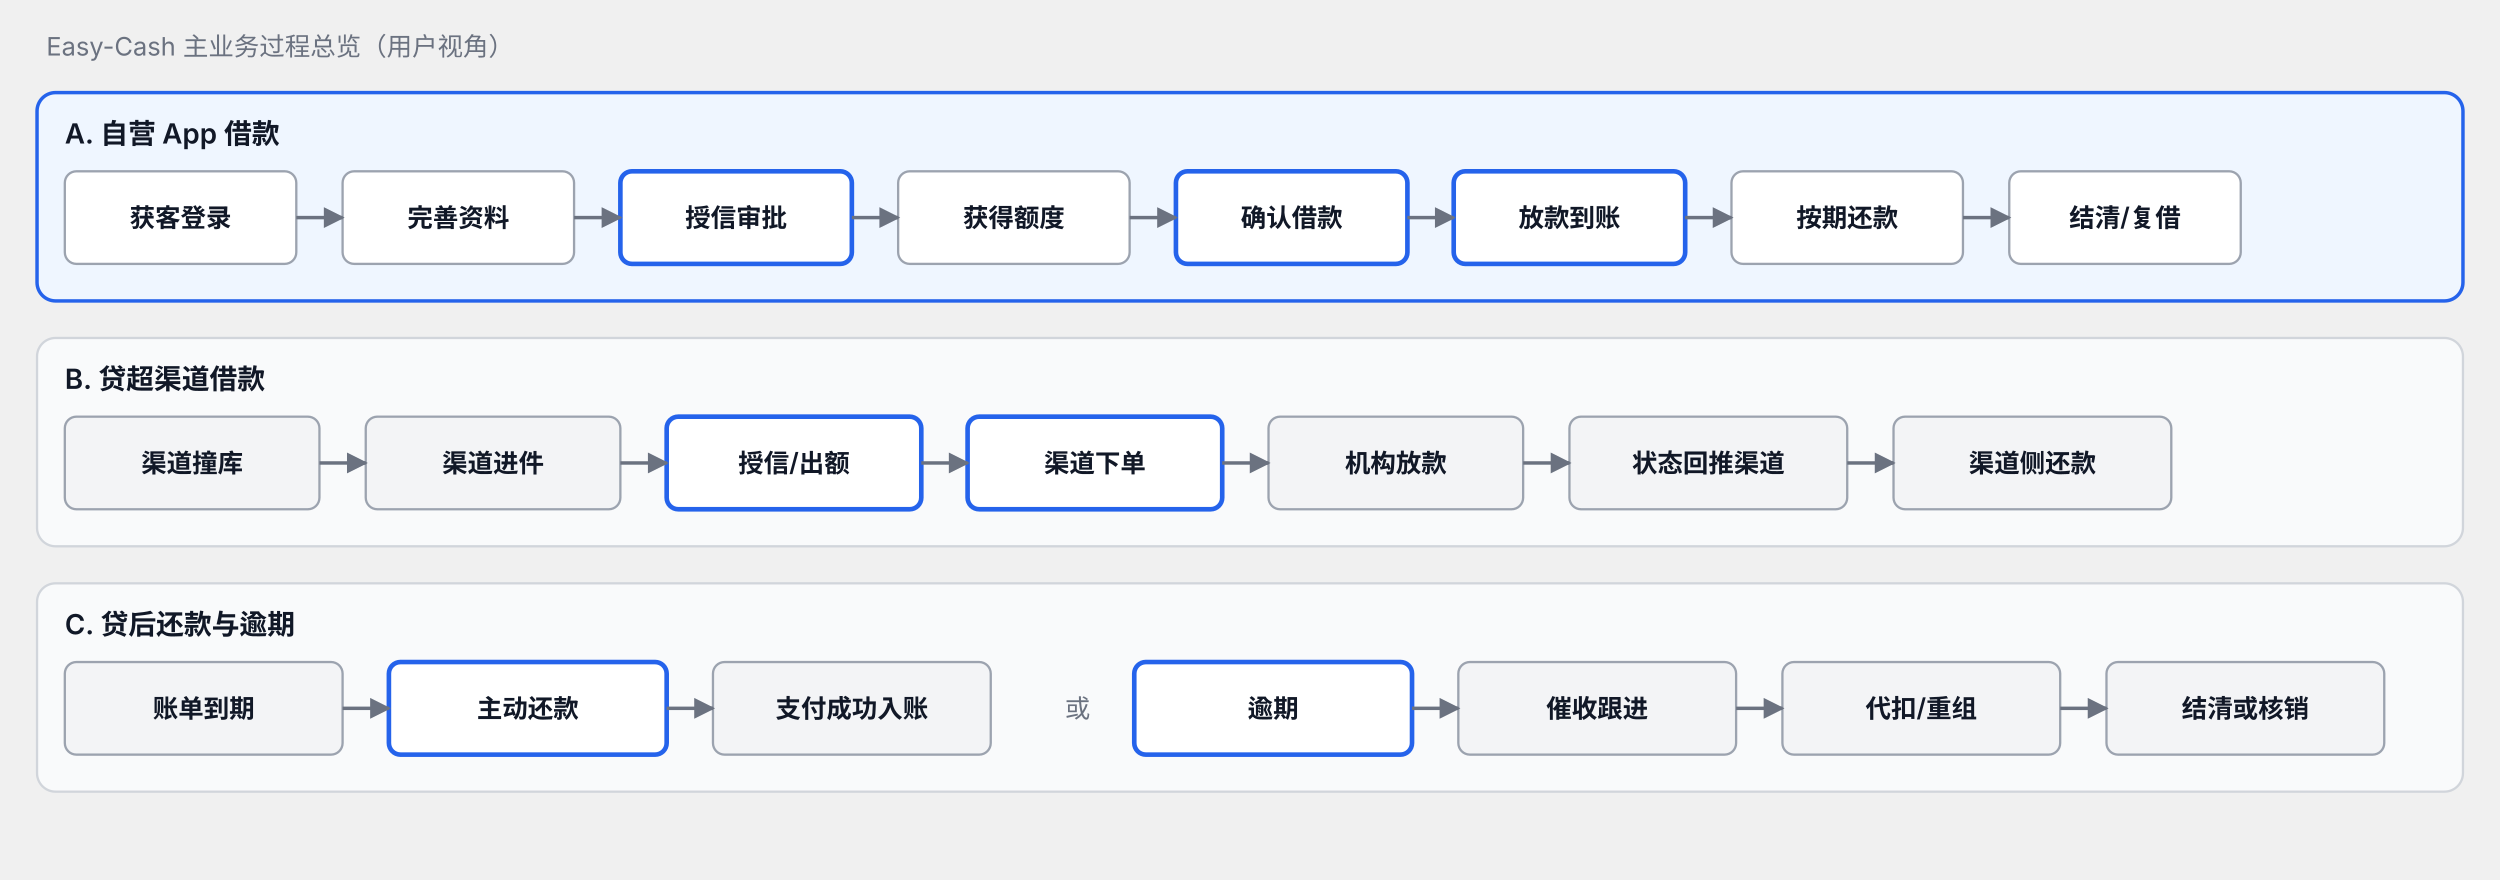
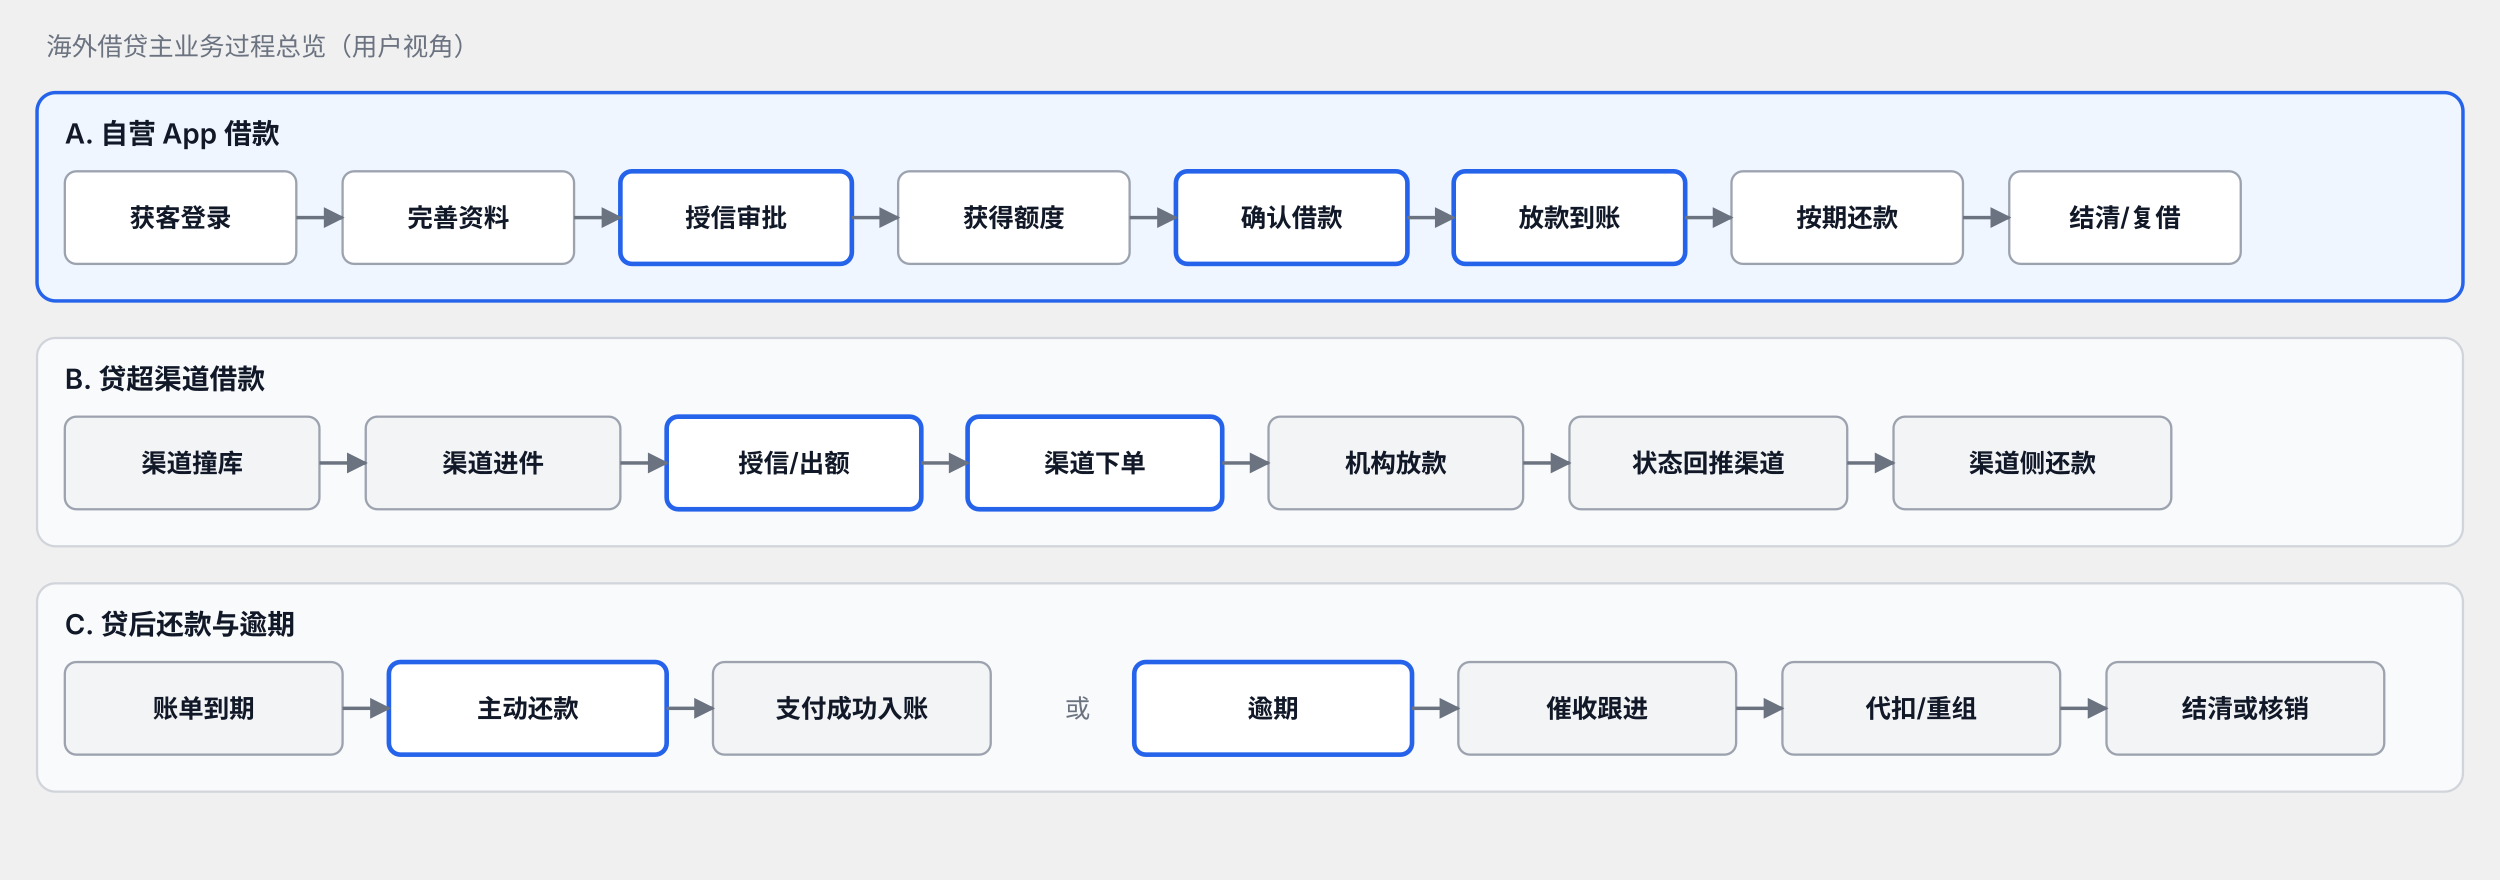
<svg xmlns="http://www.w3.org/2000/svg" viewBox="0 0 1080 380" width="100%" role="img" aria-labelledby="title">
  <defs>
    <marker id="arrow" viewBox="0 0 10 10" refX="9" refY="5" markerWidth="6" markerHeight="6" orient="auto-start-reverse">
      <path d="M 0 0 L 10 5 L 0 10 z" fill="#6b7280" />
    </marker>
    <style type="text/css">
      .title { fill: #6b7280; font: 11px system-ui, -apple-system, sans-serif; }
      .lane-title { fill: #111827; font: 600 12px system-ui, -apple-system, sans-serif; }
      .label { fill: #111827; font: 600 11px system-ui, -apple-system, sans-serif; }
      .lane-a { fill: #eff6ff; stroke: #2563eb; }
      .lane-b, .lane-c { fill: #f9fafb; stroke: #d1d5db; }
      .box { fill: #ffffff; stroke: #9ca3af; stroke-width: 1; }
      .box-accent { fill: #ffffff; stroke: #2563eb; stroke-width: 2; }
      .box-soft { fill: #f3f4f6; stroke: #9ca3af; stroke-width: 1; }
    </style>
  </defs>
-   <text class="title" x="20" y="24">Easy-Cash 主业务过程总览（用户视角）</text>
+   <text class="title" x="20" y="24">海外借贷主业务过程总览（用户视角）</text>
  <rect class="lane-a" x="16" y="40" width="1048" height="90" rx="8" stroke-width="1.5" />
  <text class="lane-title" x="28" y="62">A. 自营 App 借款</text>
  <g>
    <rect class="box" x="28" y="74" width="100" height="40" rx="5" />
    <text class="label" x="78" y="98" text-anchor="middle">获客登录</text>
  </g>
  <g>
    <rect class="box" x="148" y="74" width="100" height="40" rx="5" />
    <text class="label" x="198" y="98" text-anchor="middle">完善资料</text>
  </g>
  <g>
    <rect class="box-accent" x="268" y="74" width="100" height="40" rx="5" />
    <text class="label" x="318" y="98" text-anchor="middle">授信审批</text>
  </g>
  <g>
    <rect class="box" x="388" y="74" width="100" height="40" rx="5" />
    <text class="label" x="438" y="98" text-anchor="middle">获得额度</text>
  </g>
  <g>
    <rect class="box-accent" x="508" y="74" width="100" height="40" rx="5" />
    <text class="label" x="558" y="98" text-anchor="middle">确认借款</text>
  </g>
  <g>
    <rect class="box-accent" x="628" y="74" width="100" height="40" rx="5" />
    <text class="label" x="678" y="98" text-anchor="middle">放款到账</text>
  </g>
  <g>
    <rect class="box" x="748" y="74" width="100" height="40" rx="5" />
    <text class="label" x="798" y="98" text-anchor="middle">按期还款</text>
  </g>
  <g>
    <rect class="box" x="868" y="74" width="100" height="40" rx="5" />
    <text class="label" x="918" y="98" text-anchor="middle">结清/复借</text>
  </g>
  <line x1="128" y1="94" x2="148" y2="94" stroke="#6b7280" stroke-width="1.5" marker-end="url(#arrow)" />
  <line x1="248" y1="94" x2="268" y2="94" stroke="#6b7280" stroke-width="1.5" marker-end="url(#arrow)" />
  <line x1="368" y1="94" x2="388" y2="94" stroke="#6b7280" stroke-width="1.5" marker-end="url(#arrow)" />
  <line x1="488" y1="94" x2="508" y2="94" stroke="#6b7280" stroke-width="1.5" marker-end="url(#arrow)" />
  <line x1="608" y1="94" x2="628" y2="94" stroke="#6b7280" stroke-width="1.5" marker-end="url(#arrow)" />
  <line x1="728" y1="94" x2="748" y2="94" stroke="#6b7280" stroke-width="1.5" marker-end="url(#arrow)" />
  <line x1="848" y1="94" x2="868" y2="94" stroke="#6b7280" stroke-width="1.5" marker-end="url(#arrow)" />
  <rect class="lane-b" x="16" y="146" width="1048" height="90" rx="8" stroke-width="1" />
  <text class="lane-title" x="28" y="168">B. 贷超渠道借款</text>
  <g>
    <rect class="box-soft" x="28" y="180" width="110" height="40" rx="5" />
    <text class="label" x="83" y="204" text-anchor="middle">渠道撞库</text>
  </g>
  <g>
    <rect class="box-soft" x="158" y="180" width="110" height="40" rx="5" />
    <text class="label" x="213" y="204" text-anchor="middle">渠道进件</text>
  </g>
  <g>
    <rect class="box-accent" x="288" y="180" width="110" height="40" rx="5" fill="#f3f4f6" />
    <text class="label" x="343" y="204" text-anchor="middle">授信/出额</text>
  </g>
  <g>
    <rect class="box-accent" x="418" y="180" width="110" height="40" rx="5" fill="#f3f4f6" />
    <text class="label" x="473" y="204" text-anchor="middle">渠道下单</text>
  </g>
  <g>
    <rect class="box-soft" x="548" y="180" width="110" height="40" rx="5" />
    <text class="label" x="603" y="204" text-anchor="middle">机构放款</text>
  </g>
  <g>
    <rect class="box-soft" x="678" y="180" width="120" height="40" rx="5" />
    <text class="label" x="738" y="204" text-anchor="middle">状态回推渠道</text>
  </g>
  <g>
    <rect class="box-soft" x="818" y="180" width="120" height="40" rx="5" />
    <text class="label" x="878" y="204" text-anchor="middle">渠道侧还款</text>
  </g>
  <line x1="138" y1="200" x2="158" y2="200" stroke="#6b7280" stroke-width="1.5" marker-end="url(#arrow)" />
  <line x1="268" y1="200" x2="288" y2="200" stroke="#6b7280" stroke-width="1.5" marker-end="url(#arrow)" />
  <line x1="398" y1="200" x2="418" y2="200" stroke="#6b7280" stroke-width="1.5" marker-end="url(#arrow)" />
  <line x1="528" y1="200" x2="548" y2="200" stroke="#6b7280" stroke-width="1.5" marker-end="url(#arrow)" />
  <line x1="658" y1="200" x2="678" y2="200" stroke="#6b7280" stroke-width="1.5" marker-end="url(#arrow)" />
  <line x1="798" y1="200" x2="818" y2="200" stroke="#6b7280" stroke-width="1.5" marker-end="url(#arrow)" />
  <rect class="lane-c" x="16" y="252" width="1048" height="90" rx="8" stroke-width="1" />
  <text class="lane-title" x="28" y="274">C. 贷后还款与逾期</text>
  <g>
    <rect class="box-soft" x="28" y="286" width="120" height="40" rx="5" />
    <text class="label" x="88" y="310" text-anchor="middle">账单到期</text>
  </g>
  <g>
    <rect class="box-accent" x="168" y="286" width="120" height="40" rx="5" fill="#f3f4f6" />
    <text class="label" x="228" y="310" text-anchor="middle">主动还款</text>
  </g>
  <g>
    <rect class="box-soft" x="308" y="286" width="120" height="40" rx="5" />
    <text class="label" x="368" y="310" text-anchor="middle">支付成功入账</text>
  </g>
  <line x1="148" y1="306" x2="168" y2="306" stroke="#6b7280" stroke-width="1.5" marker-end="url(#arrow)" />
  <line x1="288" y1="306" x2="308" y2="306" stroke="#6b7280" stroke-width="1.5" marker-end="url(#arrow)" />
  <text class="title" x="460" y="310">或</text>
  <g>
    <rect class="box-accent" x="490" y="286" width="120" height="40" rx="5" fill="#f3f4f6" />
    <text class="label" x="550" y="310" text-anchor="middle">逾期</text>
  </g>
  <g>
    <rect class="box-soft" x="630" y="286" width="120" height="40" rx="5" />
    <text class="label" x="690" y="310" text-anchor="middle">催收跟进</text>
  </g>
  <g>
    <rect class="box-soft" x="770" y="286" width="120" height="40" rx="5" />
    <text class="label" x="830" y="310" text-anchor="middle">代扣/重组</text>
  </g>
  <g>
    <rect class="box-soft" x="910" y="286" width="120" height="40" rx="5" />
    <text class="label" x="970" y="310" text-anchor="middle">结清或核销</text>
  </g>
  <line x1="610" y1="306" x2="630" y2="306" stroke="#6b7280" stroke-width="1.5" marker-end="url(#arrow)" />
  <line x1="750" y1="306" x2="770" y2="306" stroke="#6b7280" stroke-width="1.5" marker-end="url(#arrow)" />
  <line x1="890" y1="306" x2="910" y2="306" stroke="#6b7280" stroke-width="1.5" marker-end="url(#arrow)" />
</svg>
